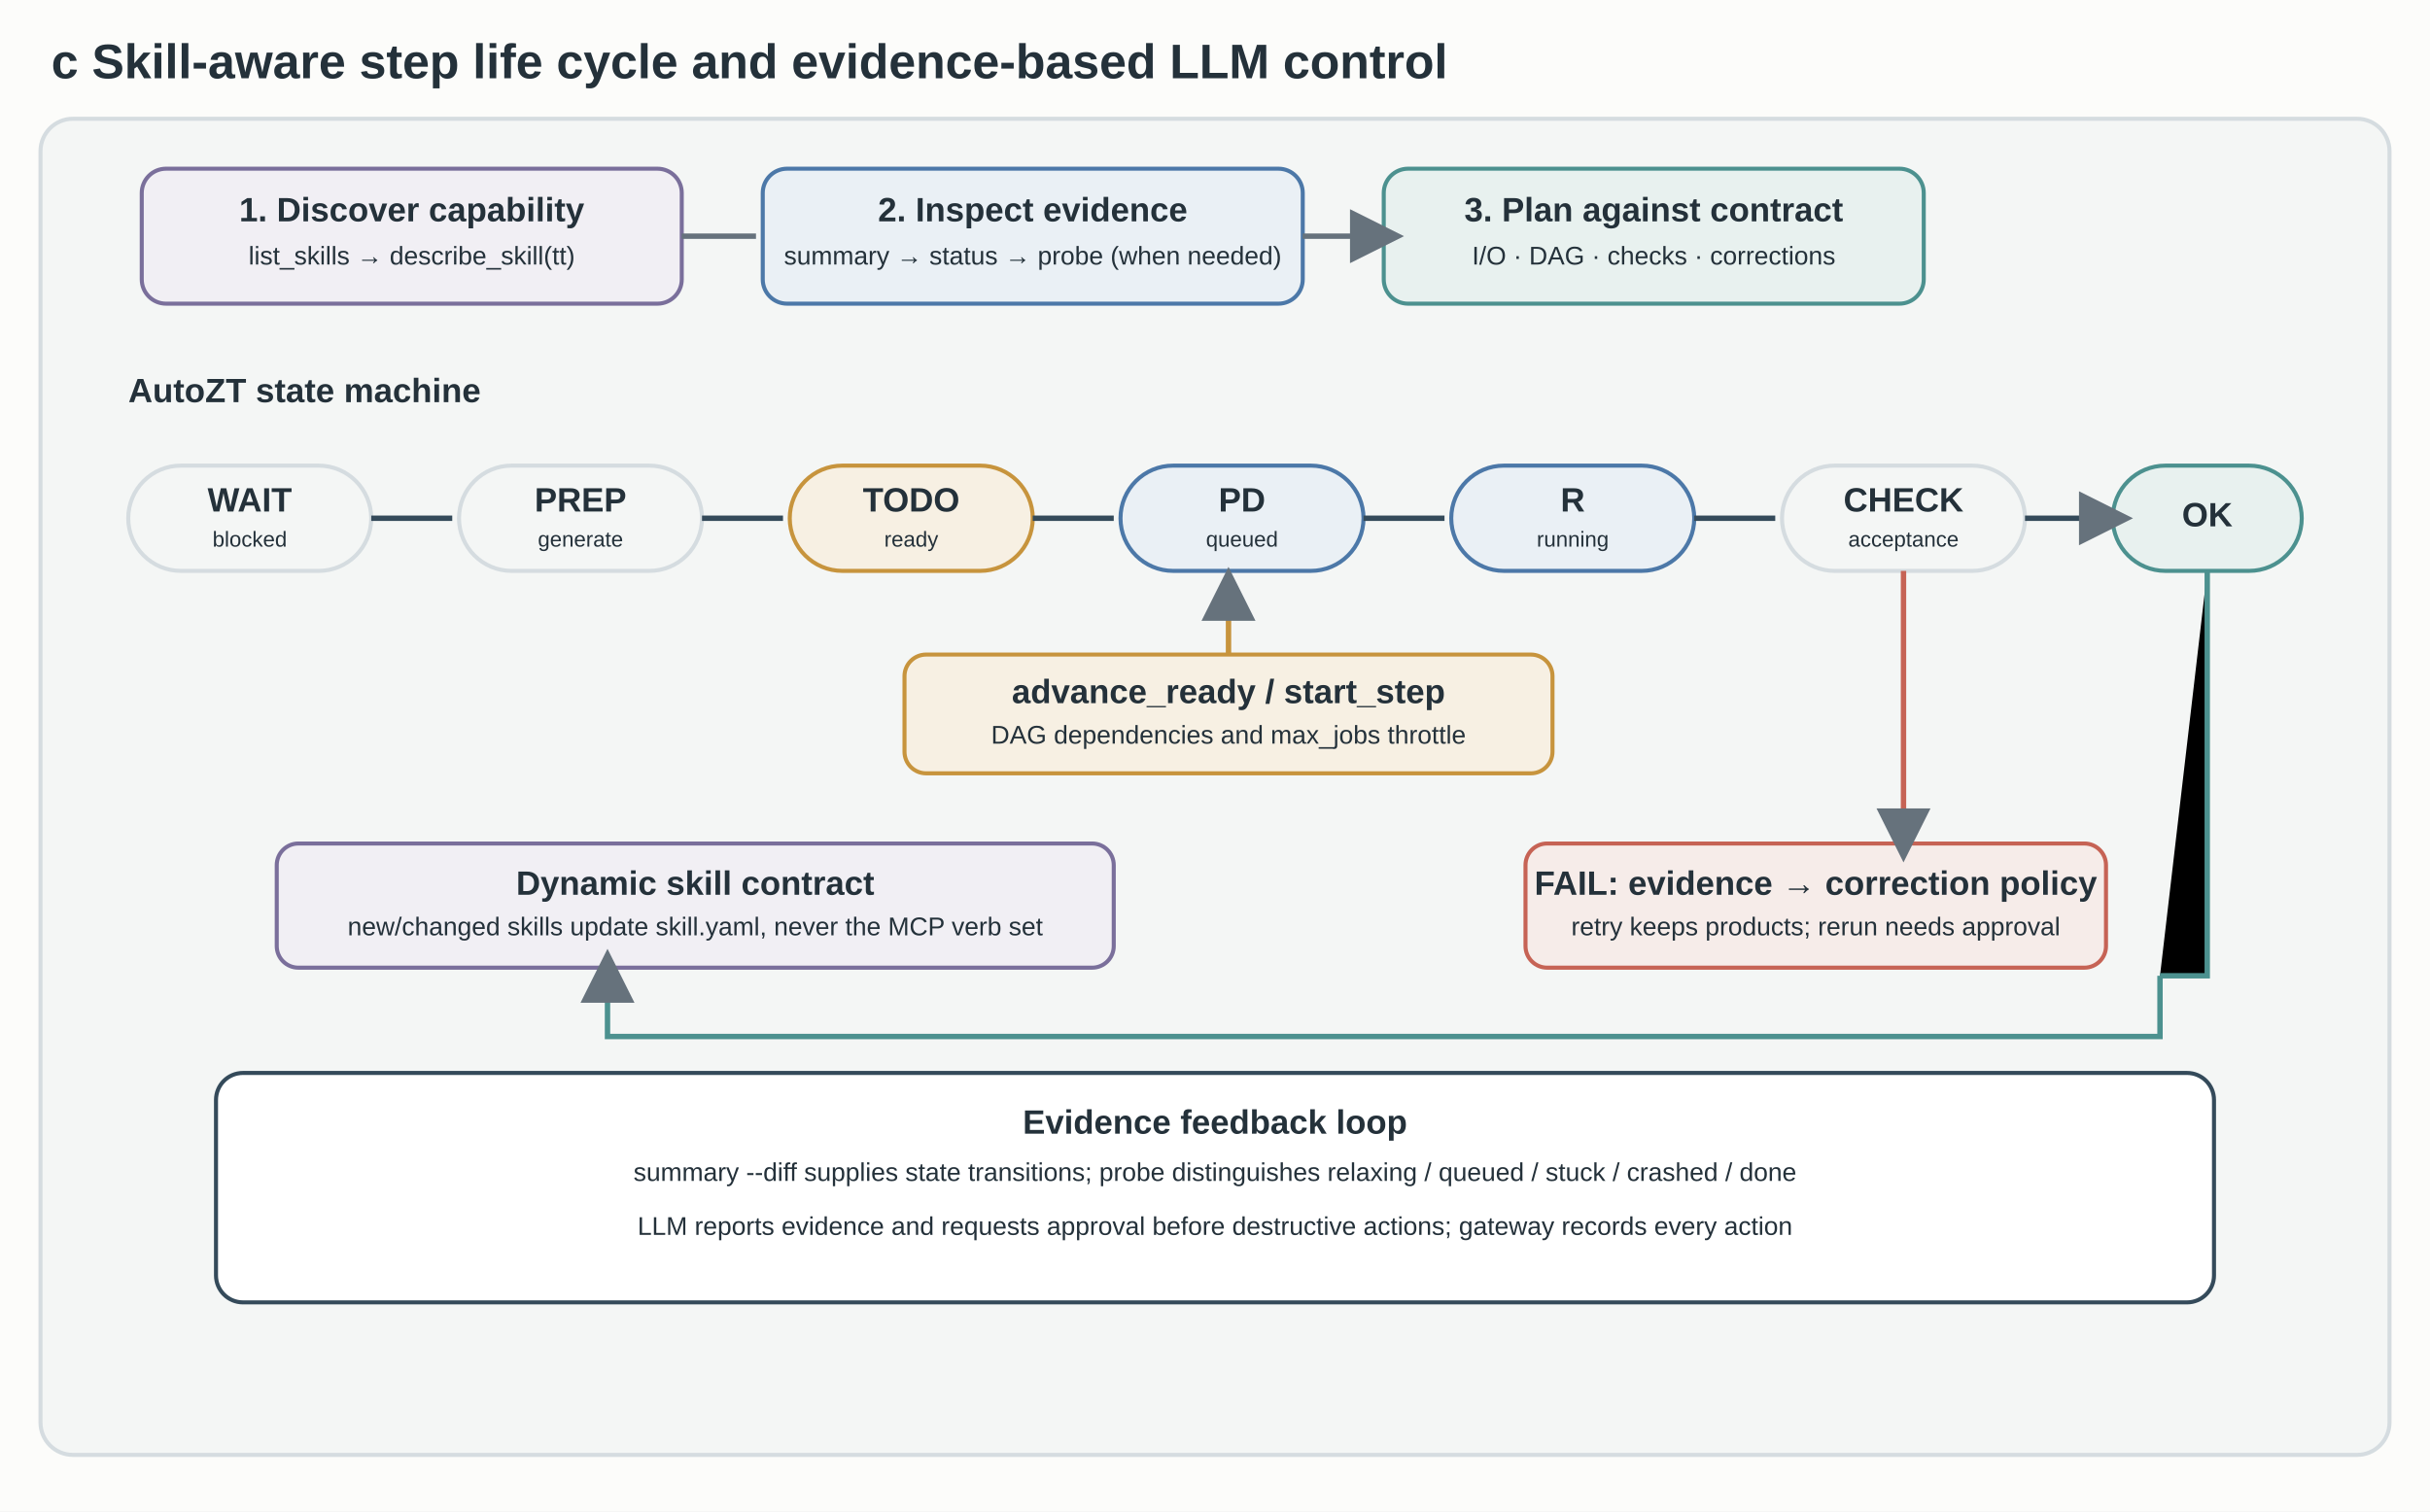
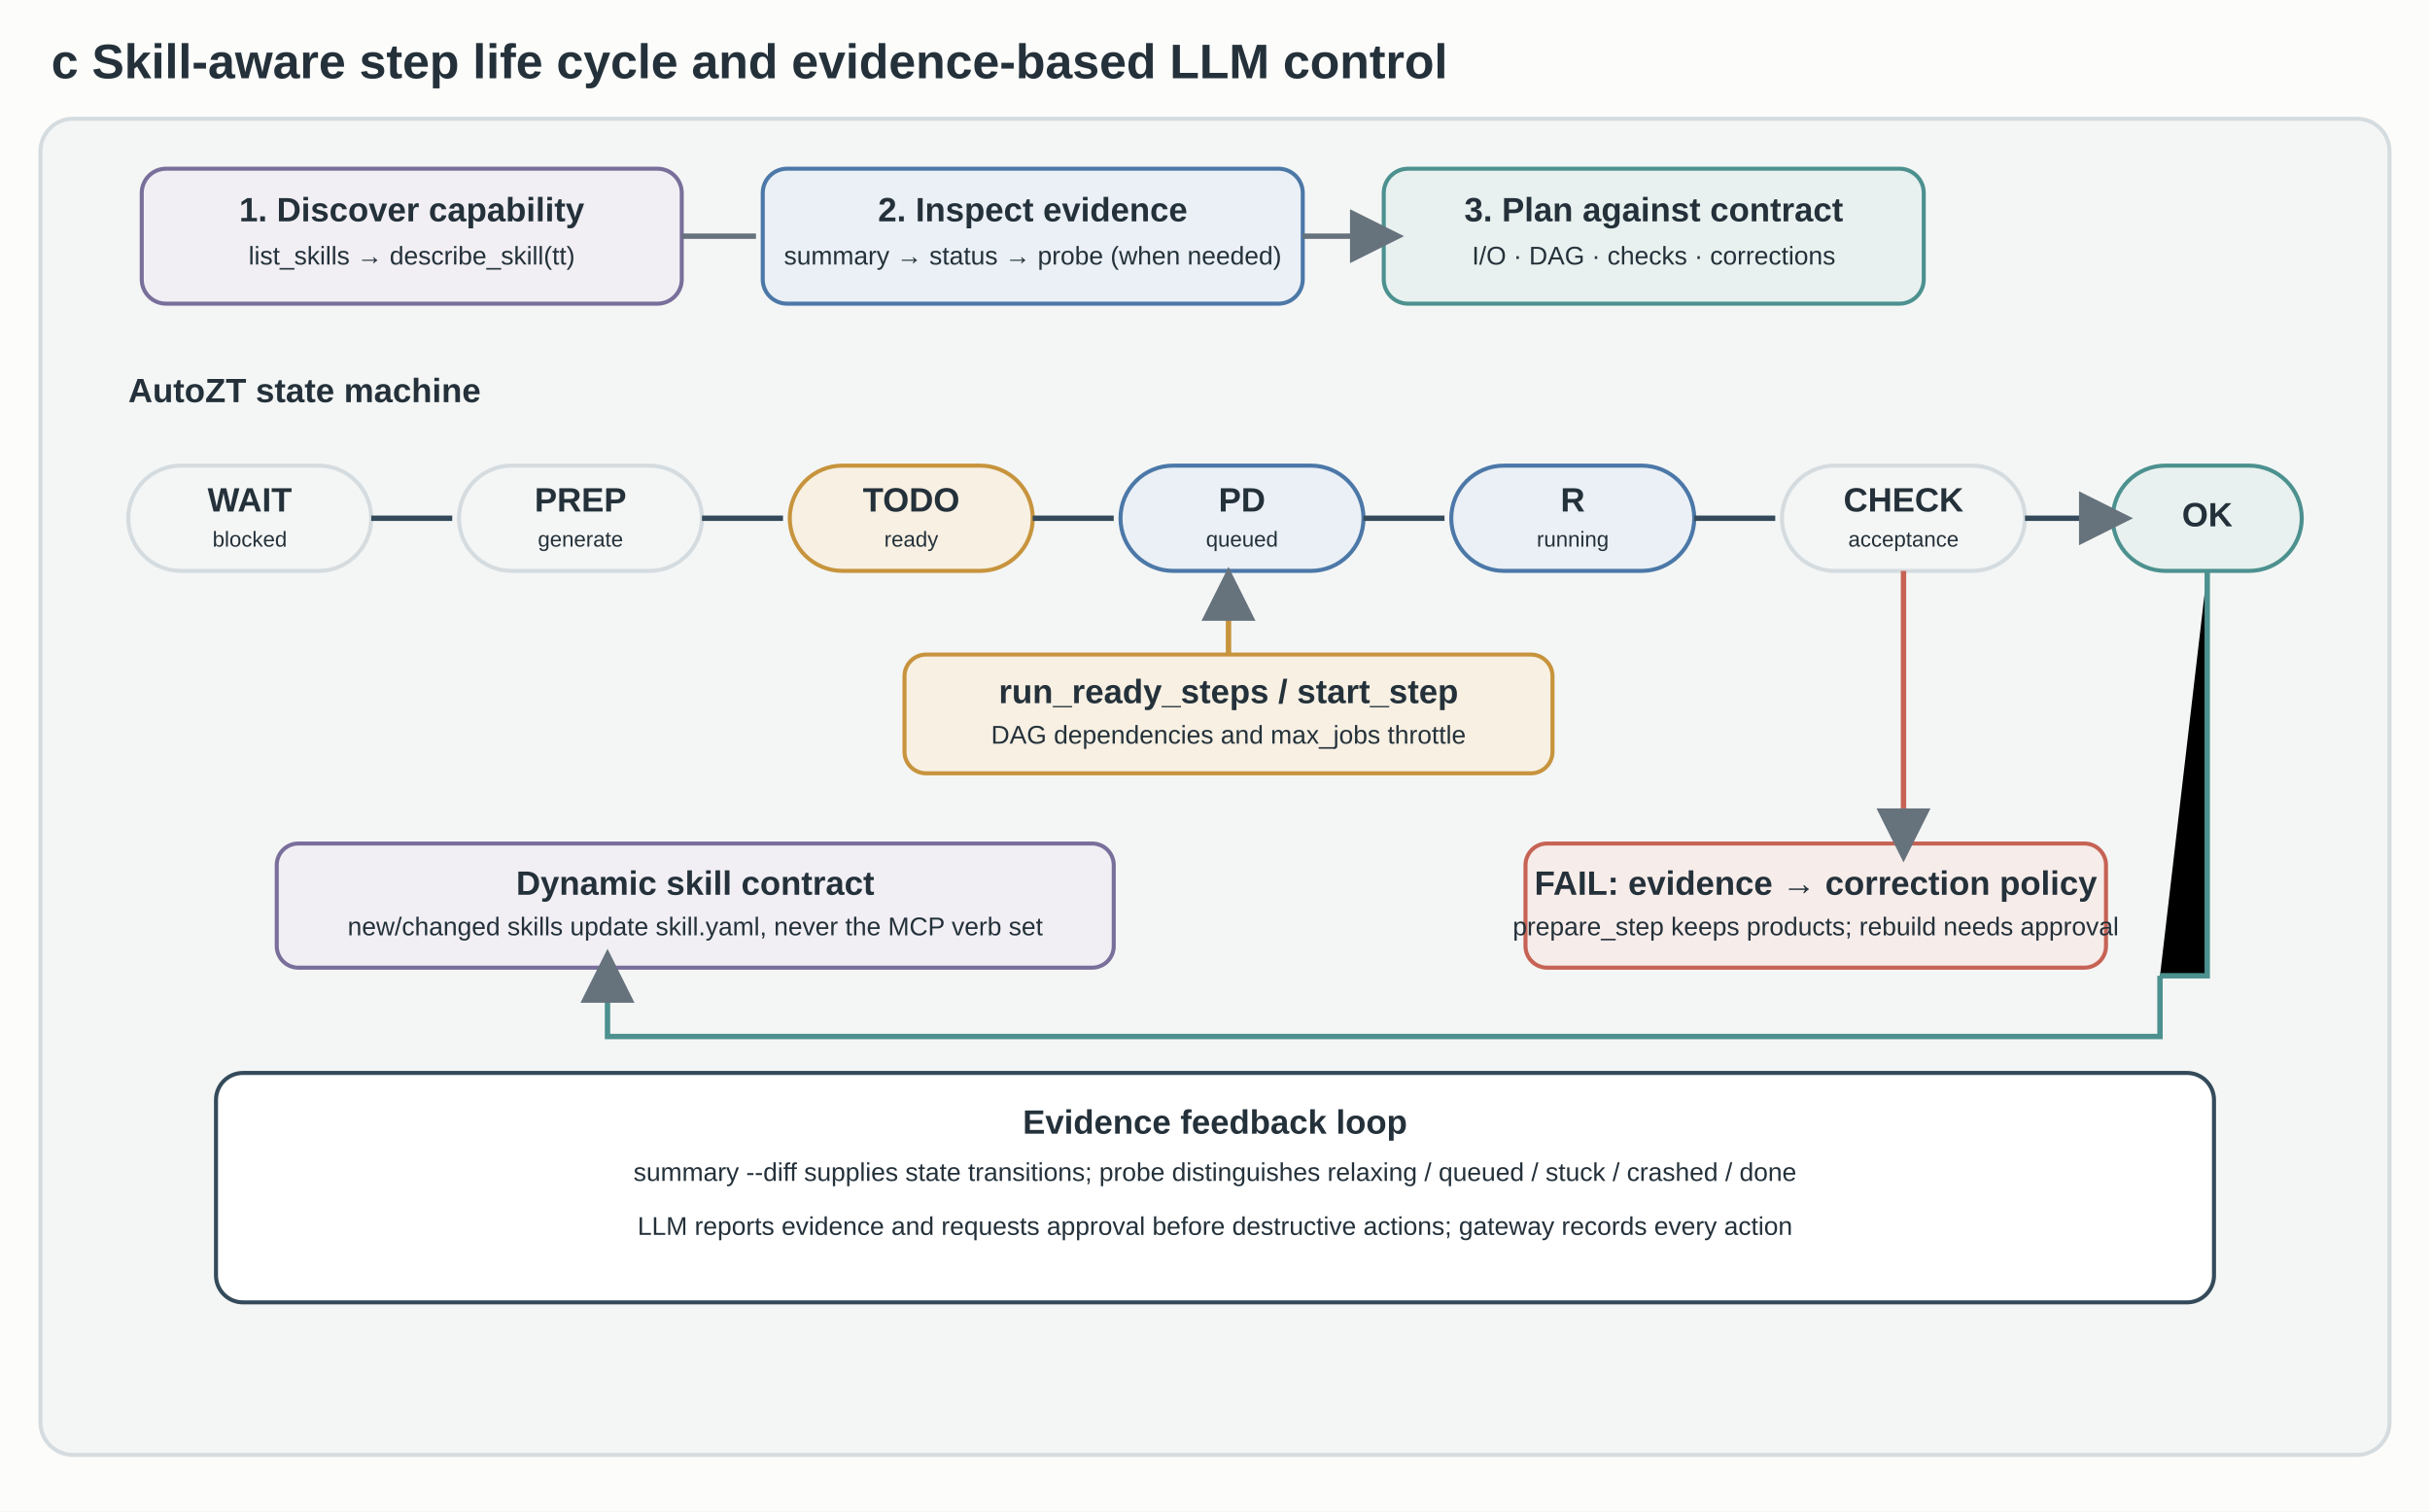
<svg xmlns="http://www.w3.org/2000/svg" width="1800" height="1120" viewBox="0 0 1800 1120">
  <rect width="1800" height="1120" fill="#fcfcfa" />
  <style>text{font-family:Arial,sans-serif;fill:#24313a}.h{font-weight:700;font-size:36px}.t{font-weight:700;font-size:25px}.b{font-size:19px}.s{font-size:16px}.panel{fill:#f4f6f5;stroke:#d5dce0;stroke-width:3}.read{fill:#eaf0f5;stroke:#4c78a8;stroke-width:3}.contract{fill:#f1eff4;stroke:#7a6f9b;stroke-width:3}.ok{fill:#e8f1ef;stroke:#4c918f;stroke-width:3}.warn{fill:#f7f0e3;stroke:#c7943d;stroke-width:3}.fail{fill:#f6ece9;stroke:#c66355;stroke-width:3}</style>
  <text x="38" y="58" class="h">c  Skill-aware step life cycle and evidence-based LLM control</text>
  <rect x="30" y="88" width="1740" height="990" rx="24" class="panel" />
  <rect x="105" y="125" width="400" height="100" rx="18" class="contract" />
  <text x="305" y="164" text-anchor="middle" class="t">1. Discover capability</text>
  <text x="305" y="196" text-anchor="middle" class="b">list_skills → describe_skill(tt)</text>
  <rect x="565" y="125" width="400" height="100" rx="18" class="read" />
  <text x="765" y="164" text-anchor="middle" class="t">2. Inspect evidence</text>
  <text x="765" y="196" text-anchor="middle" class="b">summary → status → probe (when needed)</text>
  <rect x="1025" y="125" width="400" height="100" rx="18" class="ok" />
  <text x="1225" y="164" text-anchor="middle" class="t">3. Plan against contract</text>
  <text x="1225" y="196" text-anchor="middle" class="b">I/O · DAG · checks · corrections</text>
  <path d="M505 175h55M965 175h55" stroke="#66727c" stroke-width="4" marker-end="url(#a)" />
  <text x="95" y="298" class="t">AutoZT state machine</text>
  <g text-anchor="middle">
    <rect x="95" y="345" width="180" height="78" rx="39" class="panel" />
    <text x="185" y="379" class="t">WAIT</text>
    <text x="185" y="405" class="s">blocked</text>
    <rect x="340" y="345" width="180" height="78" rx="39" class="panel" />
    <text x="430" y="379" class="t">PREP</text>
    <text x="430" y="405" class="s">generate</text>
    <rect x="585" y="345" width="180" height="78" rx="39" class="warn" />
    <text x="675" y="379" class="t">TODO</text>
    <text x="675" y="405" class="s">ready</text>
    <rect x="830" y="345" width="180" height="78" rx="39" class="read" />
    <text x="920" y="379" class="t">PD</text>
    <text x="920" y="405" class="s">queued</text>
    <rect x="1075" y="345" width="180" height="78" rx="39" class="read" />
    <text x="1165" y="379" class="t">R</text>
    <text x="1165" y="405" class="s">running</text>
    <rect x="1320" y="345" width="180" height="78" rx="39" class="panel" />
    <text x="1410" y="379" class="t">CHECK</text>
    <text x="1410" y="405" class="s">acceptance</text>
    <rect x="1565" y="345" width="140" height="78" rx="39" class="ok" />
    <text x="1635" y="390" class="t">OK</text>
  </g>
  <path d="M275 384h60m185 0h60m185 0h60m185 0h60m185 0h60m185 0h60" stroke="#344a5a" stroke-width="4" marker-end="url(#a)" />
  <rect x="670" y="485" width="480" height="88" rx="16" class="warn" />
-   <text x="910" y="521" text-anchor="middle" class="t">advance_ready / start_step</text>
+   <text x="910" y="521" text-anchor="middle" class="t">run_ready_steps / start_step</text>
  <text x="910" y="551" text-anchor="middle" class="b">DAG dependencies and max_jobs throttle</text>
  <path d="M910 485v-45" stroke="#c7943d" stroke-width="4" marker-end="url(#a)" />
  <rect x="1130" y="625" width="430" height="92" rx="16" class="fail" />
  <text x="1345" y="663" text-anchor="middle" class="t">FAIL: evidence → correction policy</text>
-   <text x="1345" y="693" text-anchor="middle" class="b">retry keeps products; rerun needs approval</text>
+   <text x="1345" y="693" text-anchor="middle" class="b">prepare_step keeps products; rebuild needs approval</text>
  <path d="M1410 423v196" stroke="#c66355" stroke-width="4" marker-end="url(#a)" />
  <rect x="205" y="625" width="620" height="92" rx="16" class="contract" />
  <text x="515" y="663" text-anchor="middle" class="t">Dynamic skill contract</text>
  <text x="515" y="693" text-anchor="middle" class="b">new/changed skills update skill.yaml, never the MCP verb set</text>
  <rect x="160" y="795" width="1480" height="170" rx="20" fill="#fff" stroke="#344a5a" stroke-width="3" />
  <text x="900" y="840" text-anchor="middle" class="t">Evidence feedback loop</text>
  <text x="900" y="875" text-anchor="middle" class="b">summary --diff supplies state transitions; probe distinguishes relaxing / queued / stuck / crashed / done</text>
  <text x="900" y="915" text-anchor="middle" class="b">LLM reports evidence and requests approval before destructive actions; gateway records every action</text>
  <path d="M1635 423v300H1600" stroke="#4c918f" stroke-width="4" />
  <path d="M1600 723v45H450v-45" fill="none" stroke="#4c918f" stroke-width="4" marker-end="url(#a)" />
  <defs>
    <marker id="a" markerWidth="10" markerHeight="10" refX="5" refY="5" orient="auto">
      <path d="M0,0 L10,5 L0,10 z" fill="#66727c" />
    </marker>
  </defs>
</svg>
